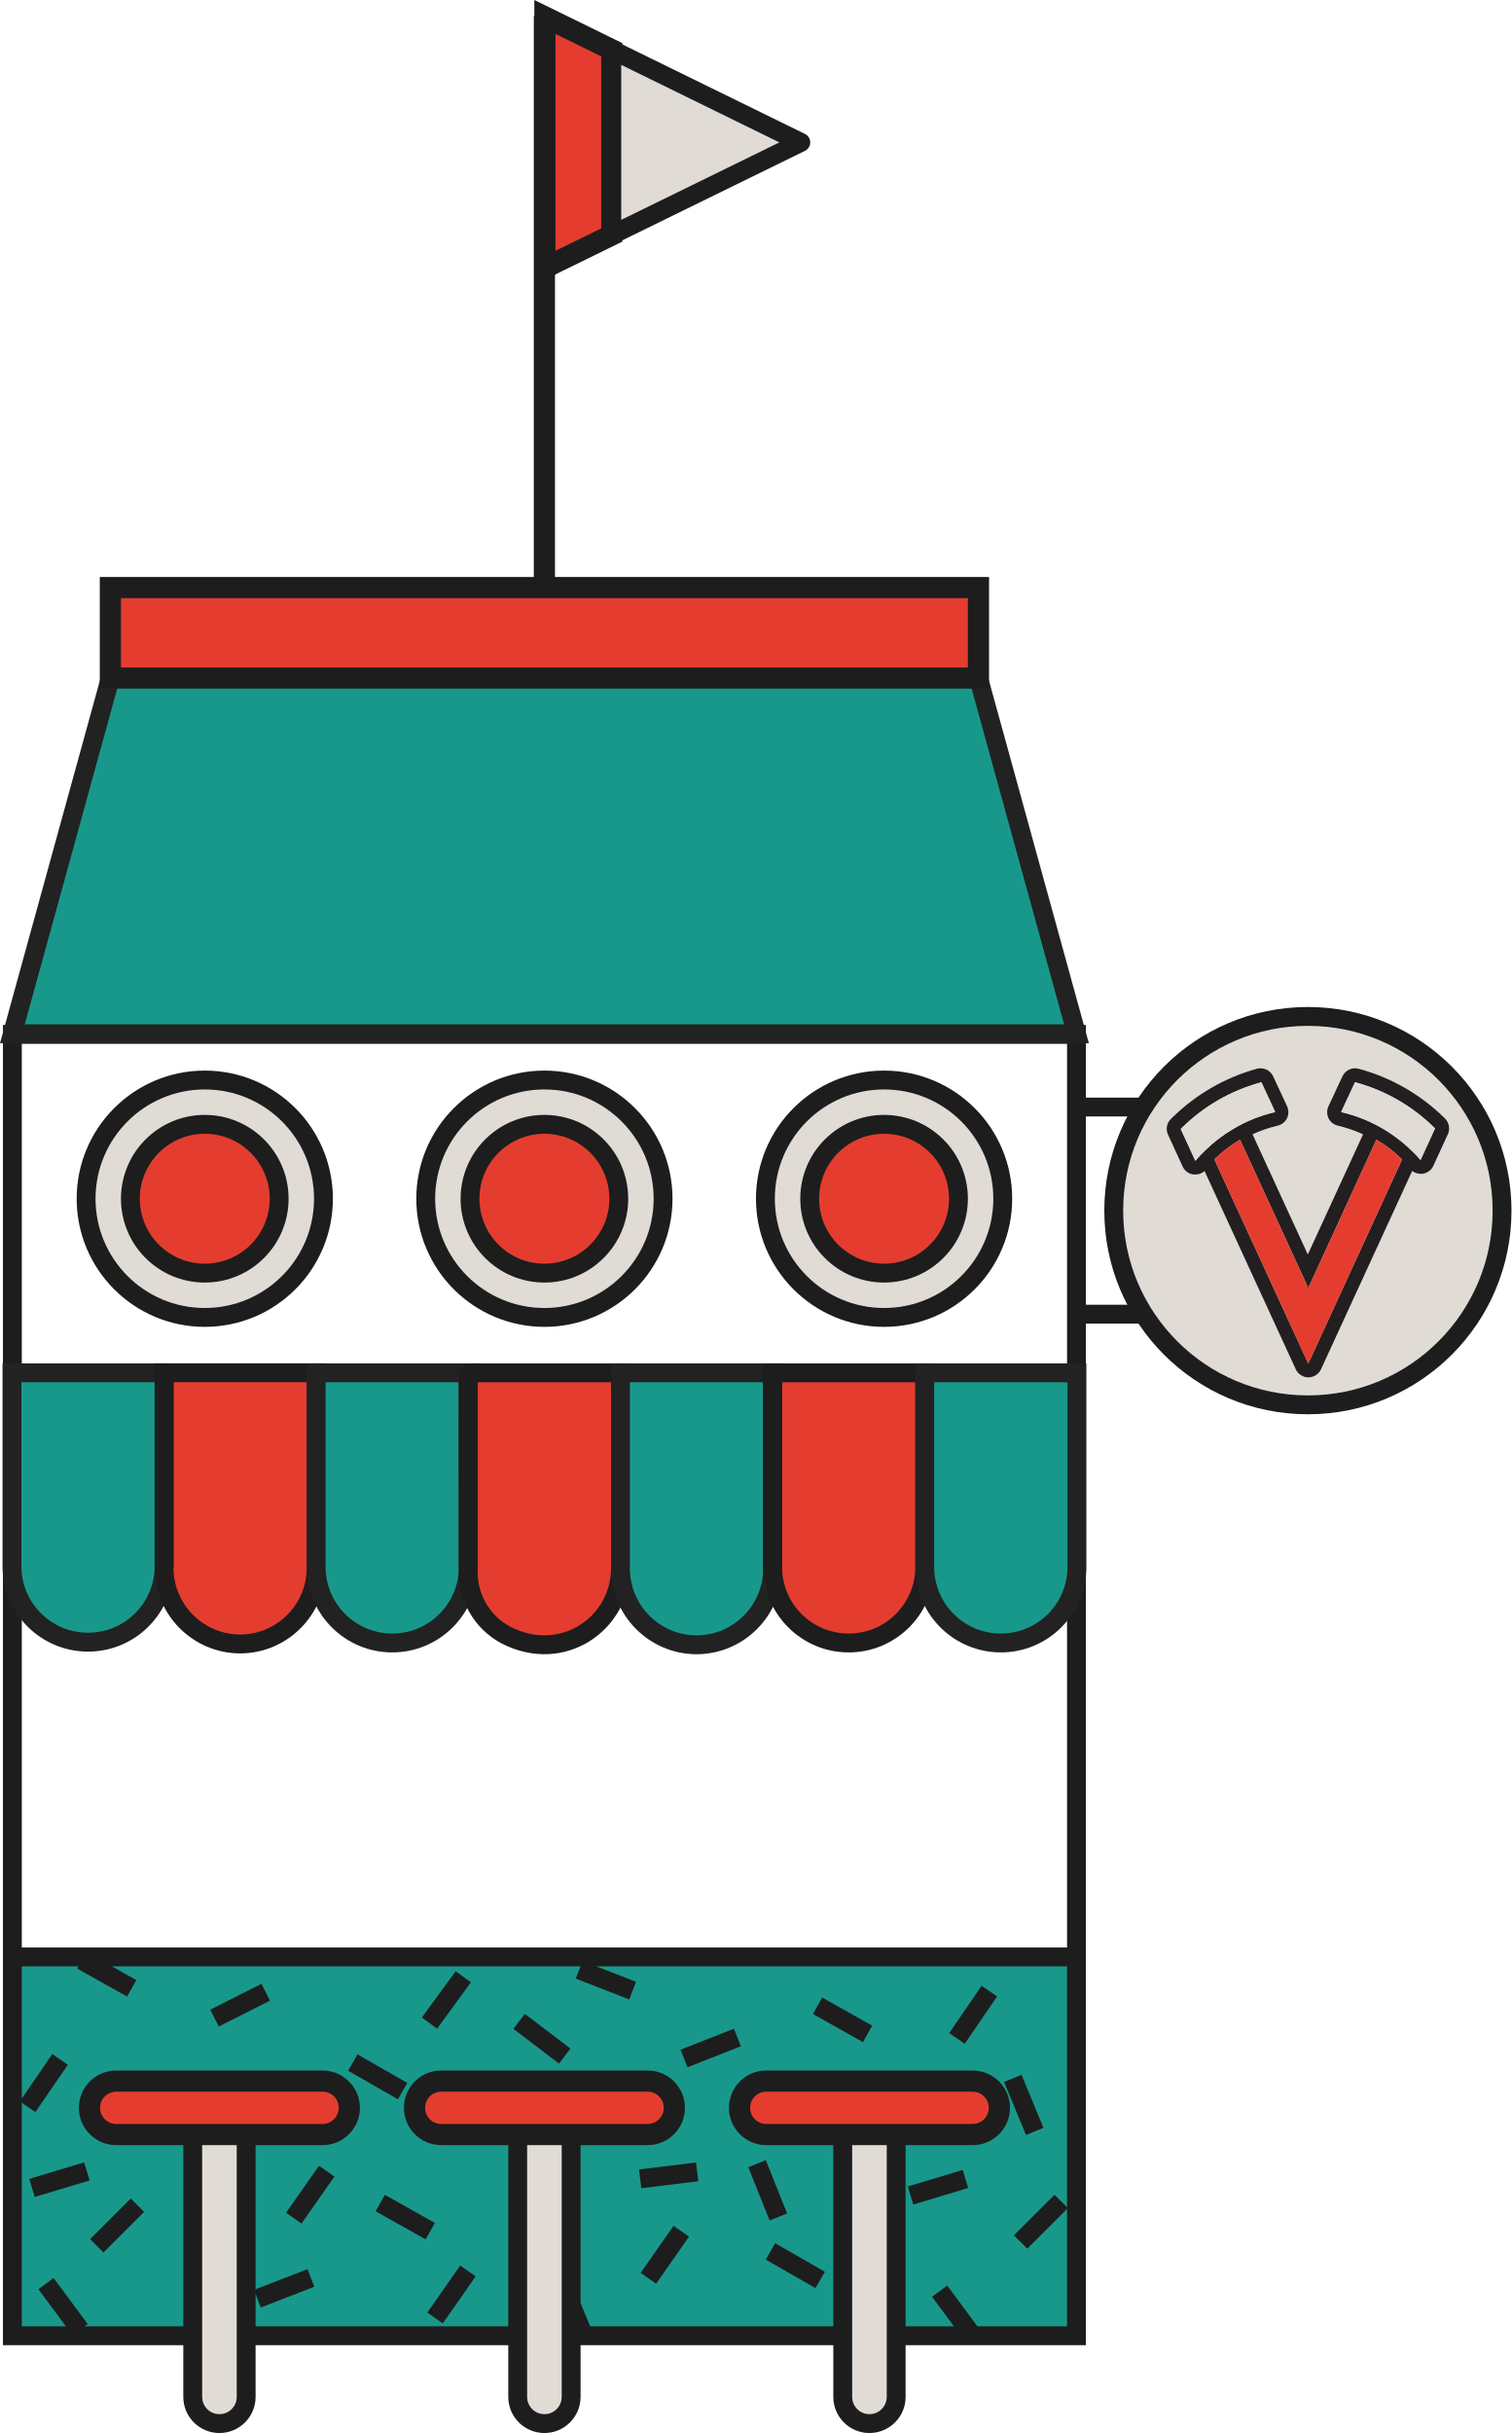
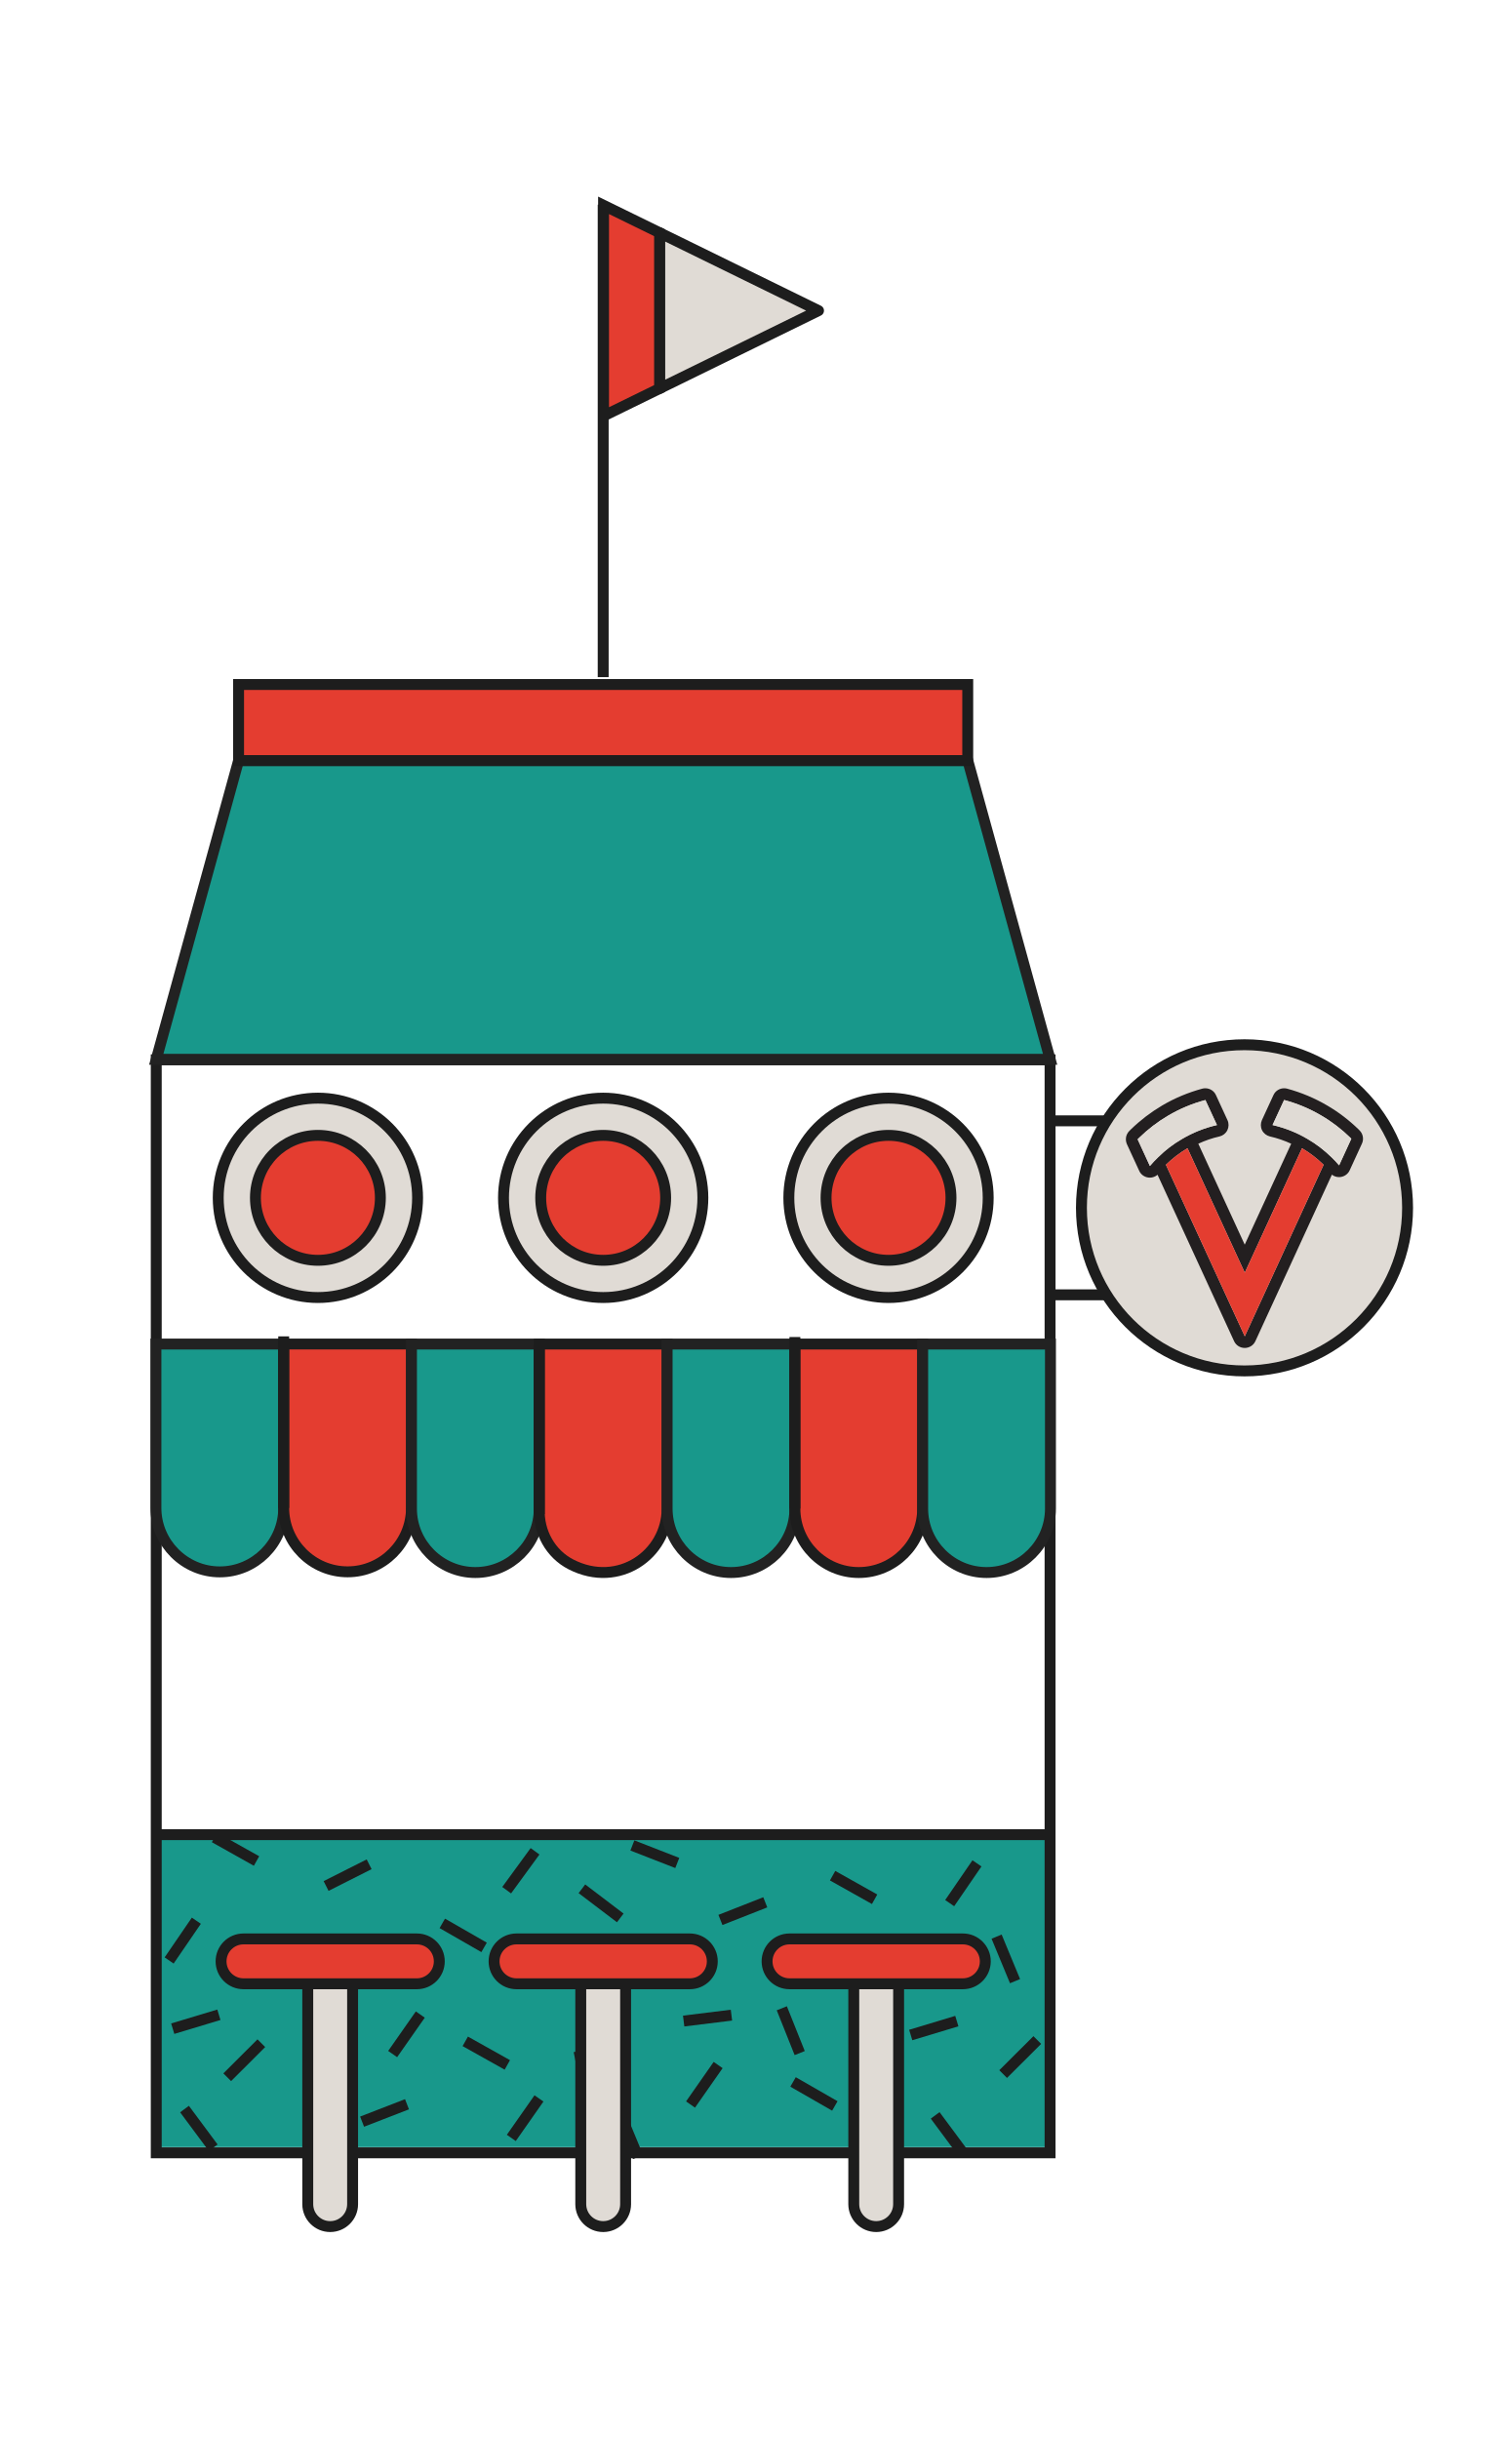
- <svg xmlns="http://www.w3.org/2000/svg" viewBox="0 0 326.17 524.91">
-   <defs>
-     <style>.cls-1,.cls-12,.cls-6,.cls-9{fill:#e0dbd5;}.cls-1,.cls-3,.cls-5,.cls-6,.cls-7,.cls-8,.cls-9{stroke:#1d1d1d;}.cls-1,.cls-9{stroke-linejoin:round;}.cls-1,.cls-3,.cls-5,.cls-6,.cls-9{stroke-width:4.07px;}.cls-2,.cls-4{fill:#18988b;}.cls-3,.cls-8{fill:none;}.cls-3,.cls-4,.cls-5,.cls-6,.cls-7,.cls-8{stroke-miterlimit:10;}.cls-4{stroke:#222;stroke-width:4.07px;}.cls-11,.cls-5,.cls-7{fill:#e43d30;}.cls-7,.cls-8{stroke-width:4.57px;}.cls-9{stroke-linecap:round;}.cls-10{fill:#231f20;}</style>
-   </defs>
-   <g id="Layer_2" data-name="Layer 2">
-     <g id="Capa_1" data-name="Capa 1">
-       <circle class="cls-1" cx="282.24" cy="261.19" r="41.9" />
-       <line class="cls-1" x1="232" y1="238.84" x2="246.86" y2="238.84" />
-       <line class="cls-1" x1="232" y1="283.53" x2="246.86" y2="283.53" />
-       <rect class="cls-2" x="2.53" y="420.92" width="229.9" height="81.55" />
-       <rect class="cls-3" x="2.67" y="223.17" width="229.63" height="280.76" />
-       <polygon class="cls-4" points="232.3 223.03 2.67 223.03 23.81 146.29 211.16 146.29 232.3 223.03" />
-       <path class="cls-4" d="M35.41,296.18H2.58v42.1a16.42,16.42,0,0,0,32.83,0h0Z" />
-       <path class="cls-5" d="M35.41,338.28h0a16.46,16.46,0,0,0,16.41,16.4h0a16.45,16.45,0,0,0,16.41-16.41v-42.1H35.41Z" />
-       <polygon class="cls-5" points="35.41 296.18 35.41 296.18 35.41 338.28 35.41 338.29 35.41 338.28 35.41 296.18" />
-       <path class="cls-4" d="M101.06,296.18H68.23v42.27a16.42,16.42,0,0,0,32.83,0h0Z" />
-       <path class="cls-5" d="M101.06,338.45h0a15.33,15.33,0,0,0,8.16,14.33c12.29,6.29,24.67-2.65,24.67-14.34V296.18h-32a.85.85,0,0,0-.85.84Z" />
-       <polygon class="cls-5" points="101.06 296.18 101.06 296.18 101.06 338.45 101.06 338.46 101.06 338.45 101.06 296.18" />
-       <path class="cls-4" d="M166.73,296.18H133.9v42.27a16.46,16.46,0,0,0,16.42,16.41h0a16.46,16.46,0,0,0,16.41-16.4h0Z" />
-       <path class="cls-5" d="M166.73,338.45h0a16.42,16.42,0,0,0,32.83,0V296.18H166.73Z" />
-       <polygon class="cls-5" points="166.73 296.18 166.73 296.18 166.73 338.45 166.73 338.46 166.73 338.45 166.73 296.18" />
-       <path class="cls-4" d="M199.56,338.45a16.42,16.42,0,0,0,32.83,0V296.18H199.56Z" />
-       <polygon class="cls-6" points="35.41 296.18 35.41 296.18 35.41 295.28 35.41 294.21 35.41 294.22 35.41 296.18" />
-       <polygon class="cls-6" points="166.73 296.18 166.73 296.18 166.73 294.39 166.73 294.38 166.73 294.39 166.73 296.18" />
-       <circle class="cls-6" cx="117.48" cy="258.62" r="25.61" />
-       <circle class="cls-5" cx="117.48" cy="258.62" r="16.05" />
-       <circle class="cls-6" cx="44.19" cy="258.62" r="25.61" />
-       <circle class="cls-5" cx="44.19" cy="258.62" r="16.05" />
-       <circle class="cls-6" cx="190.78" cy="258.62" r="25.61" />
-       <circle class="cls-5" cx="190.78" cy="258.62" r="16.05" />
-       <line class="cls-3" x1="2.86" y1="422.2" x2="232.11" y2="422.2" />
-       <line class="cls-3" x1="5.96" y1="454.52" x2="12.96" y2="444.31" />
-       <line class="cls-3" x1="206.51" y1="439.79" x2="213.5" y2="429.57" />
-       <line class="cls-3" x1="39.4" y1="459.84" x2="34.66" y2="448.4" />
-       <line class="cls-3" x1="147.61" y1="444.11" x2="159.13" y2="439.58" />
-       <line class="cls-3" x1="126.44" y1="505.01" x2="121.71" y2="493.57" />
-       <line class="cls-3" x1="86.88" y1="451.15" x2="76.14" y2="444.99" />
-       <line class="cls-3" x1="176.99" y1="491.89" x2="166.26" y2="485.73" />
-       <line class="cls-3" x1="46.29" y1="435.39" x2="57.35" y2="429.82" />
-       <line class="cls-3" x1="124.98" y1="424.98" x2="136.52" y2="429.47" />
-       <line class="cls-3" x1="167.97" y1="478.3" x2="163.37" y2="466.81" />
-       <line class="cls-3" x1="28.42" y1="428.97" x2="17.62" y2="422.92" />
-       <line class="cls-3" x1="187.22" y1="438.8" x2="176.42" y2="432.74" />
-       <line class="cls-3" x1="99.98" y1="426.48" x2="92.68" y2="436.47" />
-       <line class="cls-3" x1="92.85" y1="481.36" x2="82.05" y2="475.3" />
-       <line class="cls-3" x1="150.44" y1="468.57" x2="138.15" y2="470.08" />
-       <line class="cls-3" x1="20.89" y1="484.52" x2="29.66" y2="475.77" />
-       <line class="cls-3" x1="70.5" y1="468.42" x2="63.4" y2="478.56" />
-       <line class="cls-3" x1="112.02" y1="436.1" x2="121.87" y2="443.59" />
-       <line class="cls-3" x1="55.54" y1="495.93" x2="67.09" y2="491.46" />
-       <line class="cls-3" x1="9.93" y1="492.68" x2="17.3" y2="502.63" />
-       <line class="cls-3" x1="100.98" y1="489.95" x2="93.88" y2="500.1" />
-       <line class="cls-3" x1="147.02" y1="481.38" x2="139.92" y2="491.53" />
-       <line class="cls-3" x1="110.19" y1="479.44" x2="122.32" y2="477" />
-       <line class="cls-3" x1="6.9" y1="472.04" x2="18.75" y2="468.47" />
-       <line class="cls-3" x1="223.29" y1="459.84" x2="218.56" y2="448.4" />
-       <line class="cls-3" x1="220.24" y1="483.71" x2="229" y2="474.96" />
-       <line class="cls-3" x1="202.77" y1="494.31" x2="210.14" y2="504.26" />
-       <line class="cls-3" x1="196.49" y1="473.67" x2="208.34" y2="470.1" />
-       <rect class="cls-1" x="83.14" y="482.78" width="68.68" height="11.53" rx="5.76" transform="translate(-371.06 606.02) rotate(-90)" />
-       <rect class="cls-7" x="89.45" y="448.99" width="56.07" height="11.53" rx="5.76" />
-       <rect class="cls-1" x="13.01" y="482.78" width="68.68" height="11.53" rx="5.76" transform="translate(-441.19 535.89) rotate(-90)" />
-       <rect class="cls-7" x="19.31" y="448.99" width="56.07" height="11.53" rx="5.76" />
-       <rect class="cls-1" x="153.28" y="482.78" width="68.68" height="11.53" rx="5.76" transform="translate(-300.92 676.16) rotate(-90)" />
-       <rect class="cls-7" x="159.59" y="448.99" width="56.07" height="11.53" rx="5.76" />
-       <rect class="cls-7" x="23.82" y="126.76" width="187.33" height="19.53" />
-       <line class="cls-8" x1="117.48" y1="124.87" x2="117.48" y2="3.49" />
-       <polygon class="cls-7" points="117.59 3.66 117.59 57.77 132.02 50.7 132.02 10.73 117.59 3.66" />
-       <polygon class="cls-9" points="132.02 10.73 132.02 50.7 172.81 30.72 132.02 10.73" />
-       <path class="cls-10" d="M311.89,241.39l-.35-.36a42,42,0,0,0-18.34-10.45,3,3,0,0,0-3.51,1.64l-3,6.44a3,3,0,0,0,0,2.59,3,3,0,0,0,2,1.6,28.39,28.39,0,0,1,5.46,1.87l-11.93,25.93-11.93-25.93a27.83,27.83,0,0,1,5.45-1.87,3,3,0,0,0,2-1.6,3.08,3.08,0,0,0,0-2.59l-3-6.44a3,3,0,0,0-2.73-1.74,3,3,0,0,0-.78.1A42,42,0,0,0,253.1,241c-.16.16-.31.32-.48.47a3,3,0,0,0-.56,3.35l3.15,6.85a3,3,0,0,0,2.33,1.72,2.68,2.68,0,0,0,.4,0,3,3,0,0,0,2-.74l19.67,42.74a3,3,0,0,0,5.47,0l19.67-42.77a2.93,2.93,0,0,0,1.83.62l.4,0a3,3,0,0,0,2.33-1.72l3.14-6.83A3,3,0,0,0,311.89,241.39Zm-53.95,9.05-3.15-6.86.39-.39a38.92,38.92,0,0,1,7.44-5.69,38.23,38.23,0,0,1,9.58-4l3,6.43a31.26,31.26,0,0,0-9,3.6,30.43,30.43,0,0,0-6.1,4.66A26.6,26.6,0,0,0,257.94,250.44Zm24.38,43.75-20.27-44.06a28.77,28.77,0,0,1,5.55-4.25l14.72,32,14.7-32a28.77,28.77,0,0,1,5.55,4.25Zm24.23-43.92c-.62-.73-1.28-1.43-2-2.09a32.07,32.07,0,0,0-15.14-8.26l3-6.43a38.61,38.61,0,0,1,17,9.7,2,2,0,0,1,.25.25Z" />
-       <path class="cls-11" d="M302.57,250.13l-20.25,44.06-20.27-44.06a28.77,28.77,0,0,1,5.55-4.25l14.72,32,14.7-32A28.77,28.77,0,0,1,302.57,250.13Z" />
-       <path class="cls-12" d="M309.69,243.44l-3.14,6.83c-.62-.73-1.28-1.43-2-2.09a32.07,32.07,0,0,0-15.14-8.26l3-6.43a38.61,38.61,0,0,1,17,9.7A2,2,0,0,1,309.69,243.44Z" />
-       <path class="cls-12" d="M275.17,239.92a31.26,31.26,0,0,0-9,3.6,30.43,30.43,0,0,0-6.1,4.66,26.6,26.6,0,0,0-2.11,2.26l-3.15-6.86.39-.39a38.92,38.92,0,0,1,7.44-5.69,38.23,38.23,0,0,1,9.58-4Z" />
+ <svg xmlns="http://www.w3.org/2000/svg" version="1.1" id="Capa_1" x="0px" y="0px" viewBox="0 0 277 447" style="enable-background:new 0 0 277 447;" xml:space="preserve">
+   <style type="text/css">
+ 	.st0{fill:#E0DBD5;stroke:#1D1D1D;stroke-width:2;stroke-linejoin:round;stroke-miterlimit:10;}
+ 	.st1{fill:#18988B;}
+ 	.st2{fill:none;stroke:#1D1D1D;stroke-width:2;stroke-miterlimit:10;}
+ 	.st3{fill:#18988B;stroke:#222222;stroke-width:2;stroke-miterlimit:10;}
+ 	.st4{fill:#E43D30;stroke:#1D1D1D;stroke-width:2;stroke-miterlimit:10;}
+ 	.st5{fill:#E0DBD5;stroke:#1D1D1D;stroke-width:2;stroke-miterlimit:10;}
+ 	.st6{fill:#E0DBD5;stroke:#1D1D1D;stroke-width:2;stroke-linecap:round;stroke-linejoin:round;stroke-miterlimit:10;}
+ 	.st7{fill:#231F20;}
+ 	.st8{fill:#E43D30;}
+ 	.st9{fill:#E0DBD5;}
+ </style>
+   <circle class="st0" cx="228.11" cy="221.36" r="29.89" />
+   <g>
+     <line class="st0" x1="192.26" y1="205.42" x2="202.87" y2="205.42" />
+     <line class="st0" x1="192.26" y1="237.3" x2="202.87" y2="237.3" />
+   </g>
+   <rect x="28.55" y="335.33" class="st1" width="164.02" height="58.18" />
+   <rect x="28.64" y="194.24" class="st2" width="163.83" height="200.31" />
+   <polygon class="st3" points="192.48,194.14 28.64,194.14 43.73,139.39 177.39,139.39 " />
+   <g>
+     <path class="st3" d="M52,246.33H28.58v30.04c0,6.44,5.27,11.71,11.71,11.71c6.44,0,11.71-5.27,11.71-11.7c0,0,0-0.01,0-0.01V246.33   z" />
+     <path class="st4" d="M52,276.36C52,276.37,52,276.37,52,276.36c0,6.45,5.27,11.71,11.71,11.71l0,0c6.44,0,11.71-5.27,11.71-11.71   v-30.04H52V276.36z" />
+     <polygon class="st4" points="52,246.33 52,246.33 52,276.36 52,276.37 52,276.36  " />
+     <path class="st3" d="M98.84,246.33H75.42v30.16c0,6.44,5.27,11.71,11.71,11.71c6.44,0,11.71-5.27,11.71-11.7c0,0,0,0,0-0.01V246.33   z" />
+     <path class="st4" d="M98.85,276.49L98.85,276.49c-0.18,4.25,2.04,8.3,5.82,10.23c8.77,4.48,17.61-1.89,17.61-10.23v-30.16H99.45   c-0.33,0-0.6,0.27-0.6,0.6V276.49z" />
+     <polygon class="st4" points="98.85,246.33 98.84,246.33 98.84,276.49 98.85,276.49 98.85,276.49  " />
+     <path class="st3" d="M145.7,246.33h-23.42v30.16c0,6.44,5.27,11.71,11.71,11.71l0,0c6.44,0,11.71-5.27,11.71-11.7   c0,0,0-0.01,0-0.01V246.33z" />
+     <path class="st4" d="M145.7,276.49C145.7,276.49,145.7,276.49,145.7,276.49c0,6.45,5.27,11.71,11.71,11.71   c6.44,0,11.71-5.27,11.71-11.71v-30.16H145.7V276.49z" />
+     <polygon class="st4" points="145.7,246.33 145.7,246.33 145.7,276.49 145.7,276.49 145.7,276.49  " />
+     <path class="st3" d="M169.12,276.49c0,6.44,5.27,11.71,11.71,11.71c6.44,0,11.71-5.27,11.71-11.71v-30.16h-23.42V276.49z" />
+     <polygon class="st5" points="52,246.33 52,246.33 52,245.69 52,244.92 52,244.93  " />
+     <polygon class="st5" points="145.7,246.33 145.7,246.33 145.7,245.05 145.7,245.04 145.7,245.05  " />
+   </g>
+   <g>
+     <circle class="st5" cx="110.56" cy="219.53" r="18.27" />
+     <circle class="st4" cx="110.56" cy="219.53" r="11.45" />
+   </g>
+   <g>
+     <g>
+       <circle class="st5" cx="58.27" cy="219.53" r="18.27" />
+       <circle class="st4" cx="58.27" cy="219.53" r="11.45" />
+     </g>
+     <g>
+       <circle class="st5" cx="162.86" cy="219.53" r="18.27" />
+       <circle class="st4" cx="162.86" cy="219.53" r="11.45" />
    </g>
  </g>
+   <line class="st2" x1="28.78" y1="336.24" x2="192.34" y2="336.24" />
+   <g>
+     <line class="st2" x1="31" y1="359.3" x2="35.99" y2="352.01" />
+     <line class="st2" x1="174.07" y1="348.79" x2="179.07" y2="341.5" />
+     <line class="st2" x1="54.85" y1="363.09" x2="51.47" y2="354.93" />
+     <line class="st2" x1="132.05" y1="351.87" x2="140.27" y2="348.64" />
+     <line class="st2" x1="116.95" y1="395.32" x2="113.57" y2="387.16" />
+     <line class="st2" x1="88.73" y1="356.9" x2="81.07" y2="352.5" />
+     <line class="st2" x1="153.02" y1="385.96" x2="145.36" y2="381.56" />
+     <line class="st2" x1="59.77" y1="345.65" x2="67.66" y2="341.67" />
+     <line class="st2" x1="115.91" y1="338.22" x2="124.14" y2="341.43" />
+     <line class="st2" x1="146.58" y1="376.27" x2="143.3" y2="368.06" />
+     <line class="st2" x1="47.02" y1="341.07" x2="39.32" y2="336.75" />
+     <line class="st2" x1="160.31" y1="348.08" x2="152.61" y2="343.76" />
+     <line class="st2" x1="98.07" y1="339.29" x2="92.87" y2="346.42" />
+     <line class="st2" x1="92.99" y1="378.44" x2="85.28" y2="374.12" />
+     <line class="st2" x1="134.07" y1="369.32" x2="125.31" y2="370.4" />
+     <line class="st2" x1="41.65" y1="380.7" x2="47.9" y2="374.46" />
+     <line class="st2" x1="77.04" y1="369.21" x2="71.97" y2="376.45" />
+     <line class="st2" x1="106.66" y1="346.16" x2="113.69" y2="351.5" />
+     <line class="st2" x1="66.37" y1="388.84" x2="74.6" y2="385.65" />
+     <line class="st2" x1="33.82" y1="386.53" x2="39.08" y2="393.62" />
+     <line class="st2" x1="98.79" y1="384.58" x2="93.72" y2="391.82" />
+     <line class="st2" x1="131.63" y1="378.46" x2="126.57" y2="385.7" />
+     <line class="st2" x1="105.35" y1="377.08" x2="114.01" y2="375.33" />
+     <line class="st2" x1="31.66" y1="371.8" x2="40.12" y2="369.25" />
+     <line class="st2" x1="186.05" y1="363.09" x2="182.67" y2="354.93" />
+     <line class="st2" x1="183.87" y1="380.12" x2="190.13" y2="373.88" />
+     <line class="st2" x1="171.41" y1="387.69" x2="176.67" y2="394.78" />
+     <line class="st2" x1="166.93" y1="372.96" x2="175.38" y2="370.41" />
+   </g>
+   <g>
+     <g>
+       <path class="st0" d="M106.45,363.18v40.78c0,2.27,1.84,4.11,4.11,4.11h0c2.27,0,4.11-1.84,4.11-4.11v-40.78    c0-2.27-1.84-4.11-4.11-4.11h0C108.29,359.07,106.45,360.91,106.45,363.18z" />
+       <path class="st4" d="M126.45,355.35H94.67c-2.27,0-4.11,1.84-4.11,4.11l0,0c0,2.27,1.84,4.11,4.11,4.11h31.78    c2.27,0,4.11-1.84,4.11-4.11l0,0C130.56,357.19,128.72,355.35,126.45,355.35z" />
+     </g>
+     <g>
+       <g>
+         <path class="st0" d="M56.41,363.18v40.78c0,2.27,1.84,4.11,4.11,4.11h0c2.27,0,4.11-1.84,4.11-4.11v-40.78     c0-2.27-1.84-4.11-4.11-4.11h0C58.25,359.07,56.41,360.91,56.41,363.18z" />
+         <path class="st4" d="M76.41,355.35H44.63c-2.27,0-4.11,1.84-4.11,4.11l0,0c0,2.27,1.84,4.11,4.11,4.11h31.78     c2.27,0,4.11-1.84,4.11-4.11l0,0C80.52,357.19,78.68,355.35,76.41,355.35z" />
+       </g>
+       <g>
+         <path class="st0" d="M156.49,363.18v40.78c0,2.27,1.84,4.11,4.11,4.11l0,0c2.27,0,4.11-1.84,4.11-4.11v-40.78     c0-2.27-1.84-4.11-4.11-4.11l0,0C158.33,359.07,156.49,360.91,156.49,363.18z" />
+         <path class="st4" d="M176.49,355.35h-31.78c-2.27,0-4.11,1.84-4.11,4.11l0,0c0,2.27,1.84,4.11,4.11,4.11h31.78     c2.27,0,4.11-1.84,4.11-4.11l0,0C180.6,357.19,178.76,355.35,176.49,355.35z" />
+       </g>
+     </g>
+   </g>
+   <rect x="43.73" y="125.45" class="st4" width="133.65" height="13.94" />
+   <line class="st2" x1="110.56" y1="124.1" x2="110.56" y2="37.51" />
+   <g>
+     <polygon class="st4" points="110.63,37.63 110.63,76.23 120.93,71.19 120.93,42.67  " />
+     <polygon class="st6" points="120.93,42.67 120.93,71.19 150.03,56.93  " />
+   </g>
+   <g>
+     <path class="st7" d="M249.26,207.24c-0.09-0.1-0.18-0.19-0.25-0.26c-1.74-1.69-3.66-3.16-5.72-4.36c-2.3-1.36-4.79-2.4-7.37-3.1   c-0.18-0.05-0.37-0.07-0.55-0.07c-0.83,0-1.6,0.47-1.95,1.24l-2.12,4.6c-0.26,0.59-0.26,1.27,0.02,1.84   c0.29,0.59,0.82,0.99,1.45,1.15c1.34,0.3,2.65,0.76,3.9,1.33l-8.52,18.5l-8.51-18.5c1.24-0.57,2.54-1.03,3.89-1.33   c0.63-0.15,1.15-0.56,1.44-1.15c0.28-0.58,0.29-1.26,0.02-1.84l-2.12-4.6c-0.35-0.77-1.12-1.24-1.95-1.24   c-0.18,0-0.37,0.02-0.55,0.07c-2.57,0.7-5.06,1.73-7.36,3.09c-2.06,1.22-3.99,2.69-5.71,4.36c-0.12,0.11-0.22,0.22-0.34,0.34   c-0.61,0.64-0.76,1.58-0.4,2.39l2.25,4.88c0.3,0.67,0.93,1.13,1.67,1.23c0.09,0.02,0.19,0.02,0.28,0.02c0.52,0,1.02-0.19,1.41-0.53   l14.03,30.5c0.35,0.76,1.11,1.24,1.95,1.24s1.6-0.48,1.95-1.24l14.03-30.52c0.37,0.3,0.83,0.45,1.31,0.45   c0.09,0,0.18-0.01,0.29-0.02c0.72-0.1,1.36-0.56,1.66-1.23l2.24-4.88C250,208.81,249.85,207.87,249.26,207.24z M210.77,213.69   l-2.25-4.89l0.28-0.28c1.6-1.56,3.38-2.93,5.31-4.06c2.12-1.25,4.4-2.21,6.83-2.86l2.12,4.59c-2.29,0.52-4.46,1.4-6.43,2.57   c-1.59,0.92-3.06,2.04-4.35,3.33C211.75,212.59,211.24,213.13,210.77,213.69z M228.16,244.91l-14.46-31.44   c1.19-1.16,2.52-2.18,3.96-3.03l10.5,22.81l10.49-22.81c1.44,0.85,2.77,1.87,3.96,3.03L228.16,244.91z M245.45,213.57   c-0.44-0.52-0.91-1.02-1.4-1.49c-1.32-1.28-2.77-2.41-4.36-3.33c-1.97-1.17-4.14-2.04-6.44-2.57l2.12-4.59   c2.43,0.65,4.72,1.61,6.83,2.86c1.94,1.13,3.71,2.5,5.31,4.06c0.06,0.06,0.13,0.11,0.18,0.18L245.45,213.57z" />
+     <path class="st8" d="M242.61,213.47l-14.45,31.44l-14.46-31.44c1.19-1.16,2.52-2.18,3.96-3.03l10.5,22.81l10.49-22.81   C240.1,211.29,241.43,212.31,242.61,213.47z" />
+     <path class="st9" d="M247.69,208.7l-2.24,4.88c-0.44-0.52-0.91-1.02-1.4-1.49c-1.32-1.28-2.77-2.41-4.36-3.33   c-1.97-1.17-4.14-2.04-6.44-2.57l2.12-4.59c2.43,0.65,4.72,1.61,6.83,2.86c1.94,1.13,3.71,2.5,5.31,4.06   C247.58,208.58,247.64,208.63,247.69,208.7z" />
+     <path class="st9" d="M223.06,206.19c-2.29,0.52-4.46,1.4-6.43,2.57c-1.59,0.92-3.06,2.04-4.35,3.33c-0.53,0.51-1.03,1.04-1.51,1.61   l-2.25-4.89l0.28-0.28c1.6-1.56,3.38-2.93,5.31-4.06c2.12-1.25,4.4-2.21,6.83-2.86L223.06,206.19z" />
+   </g>
</svg>
